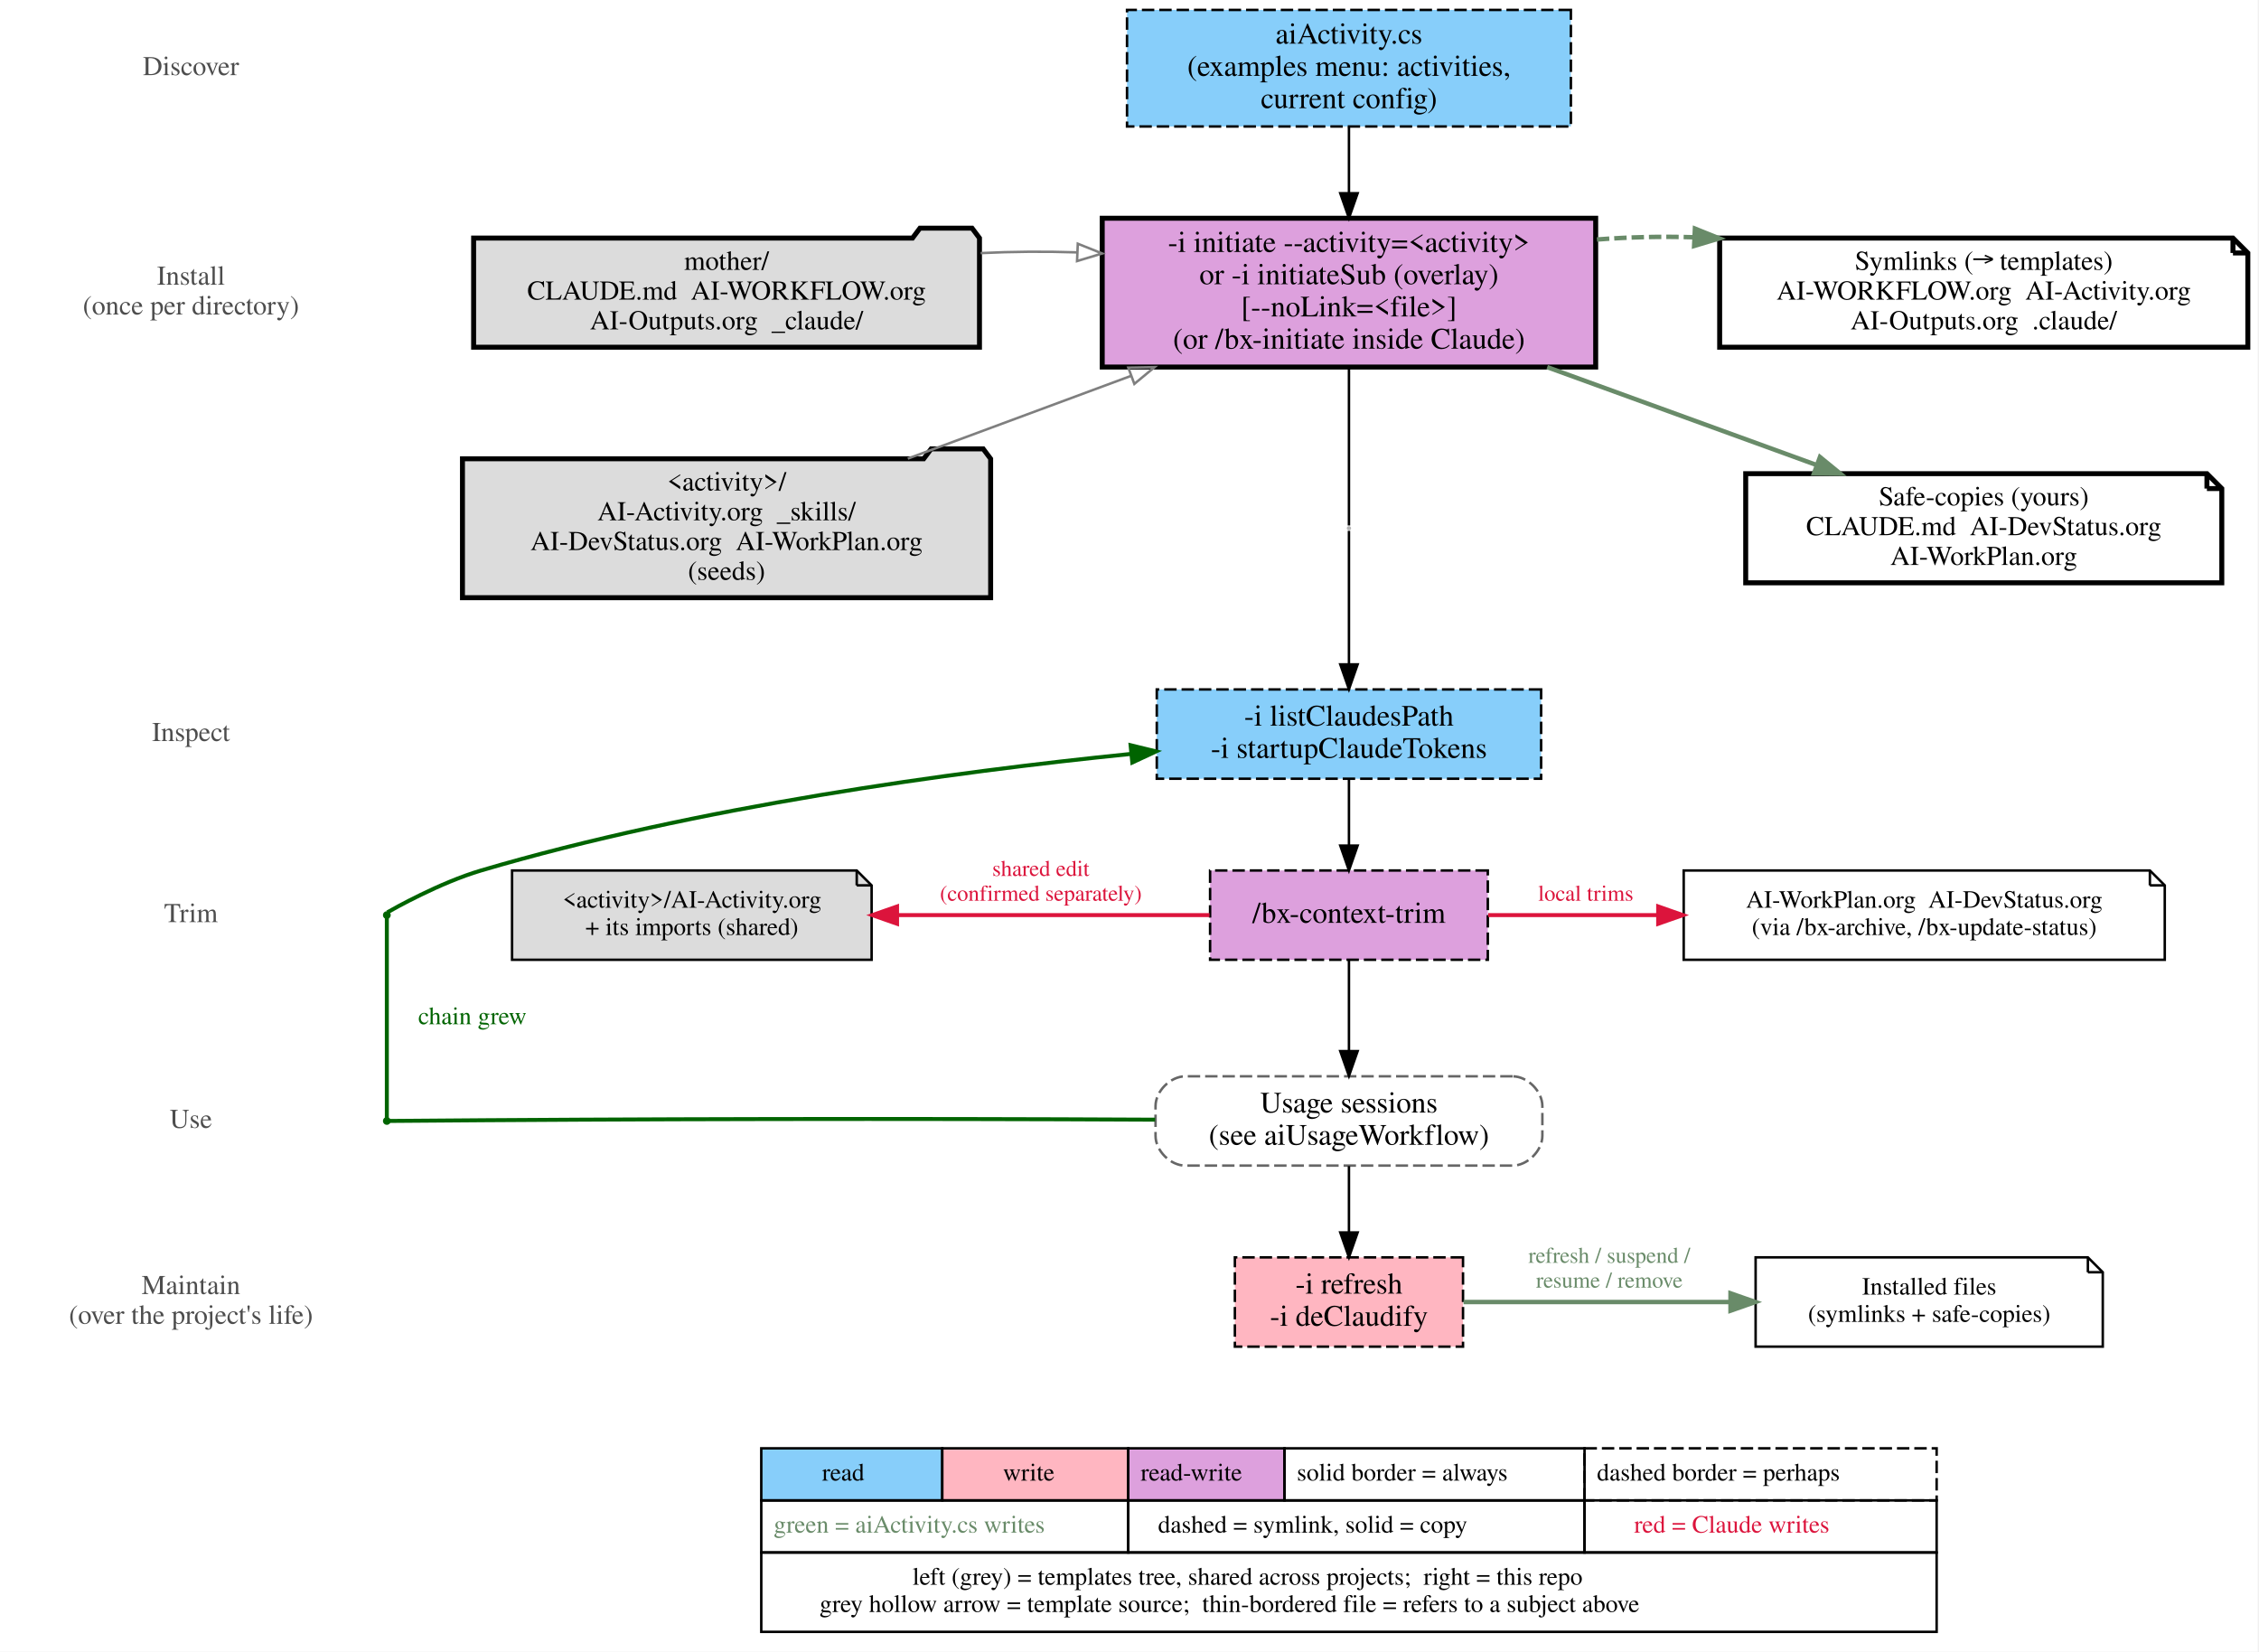
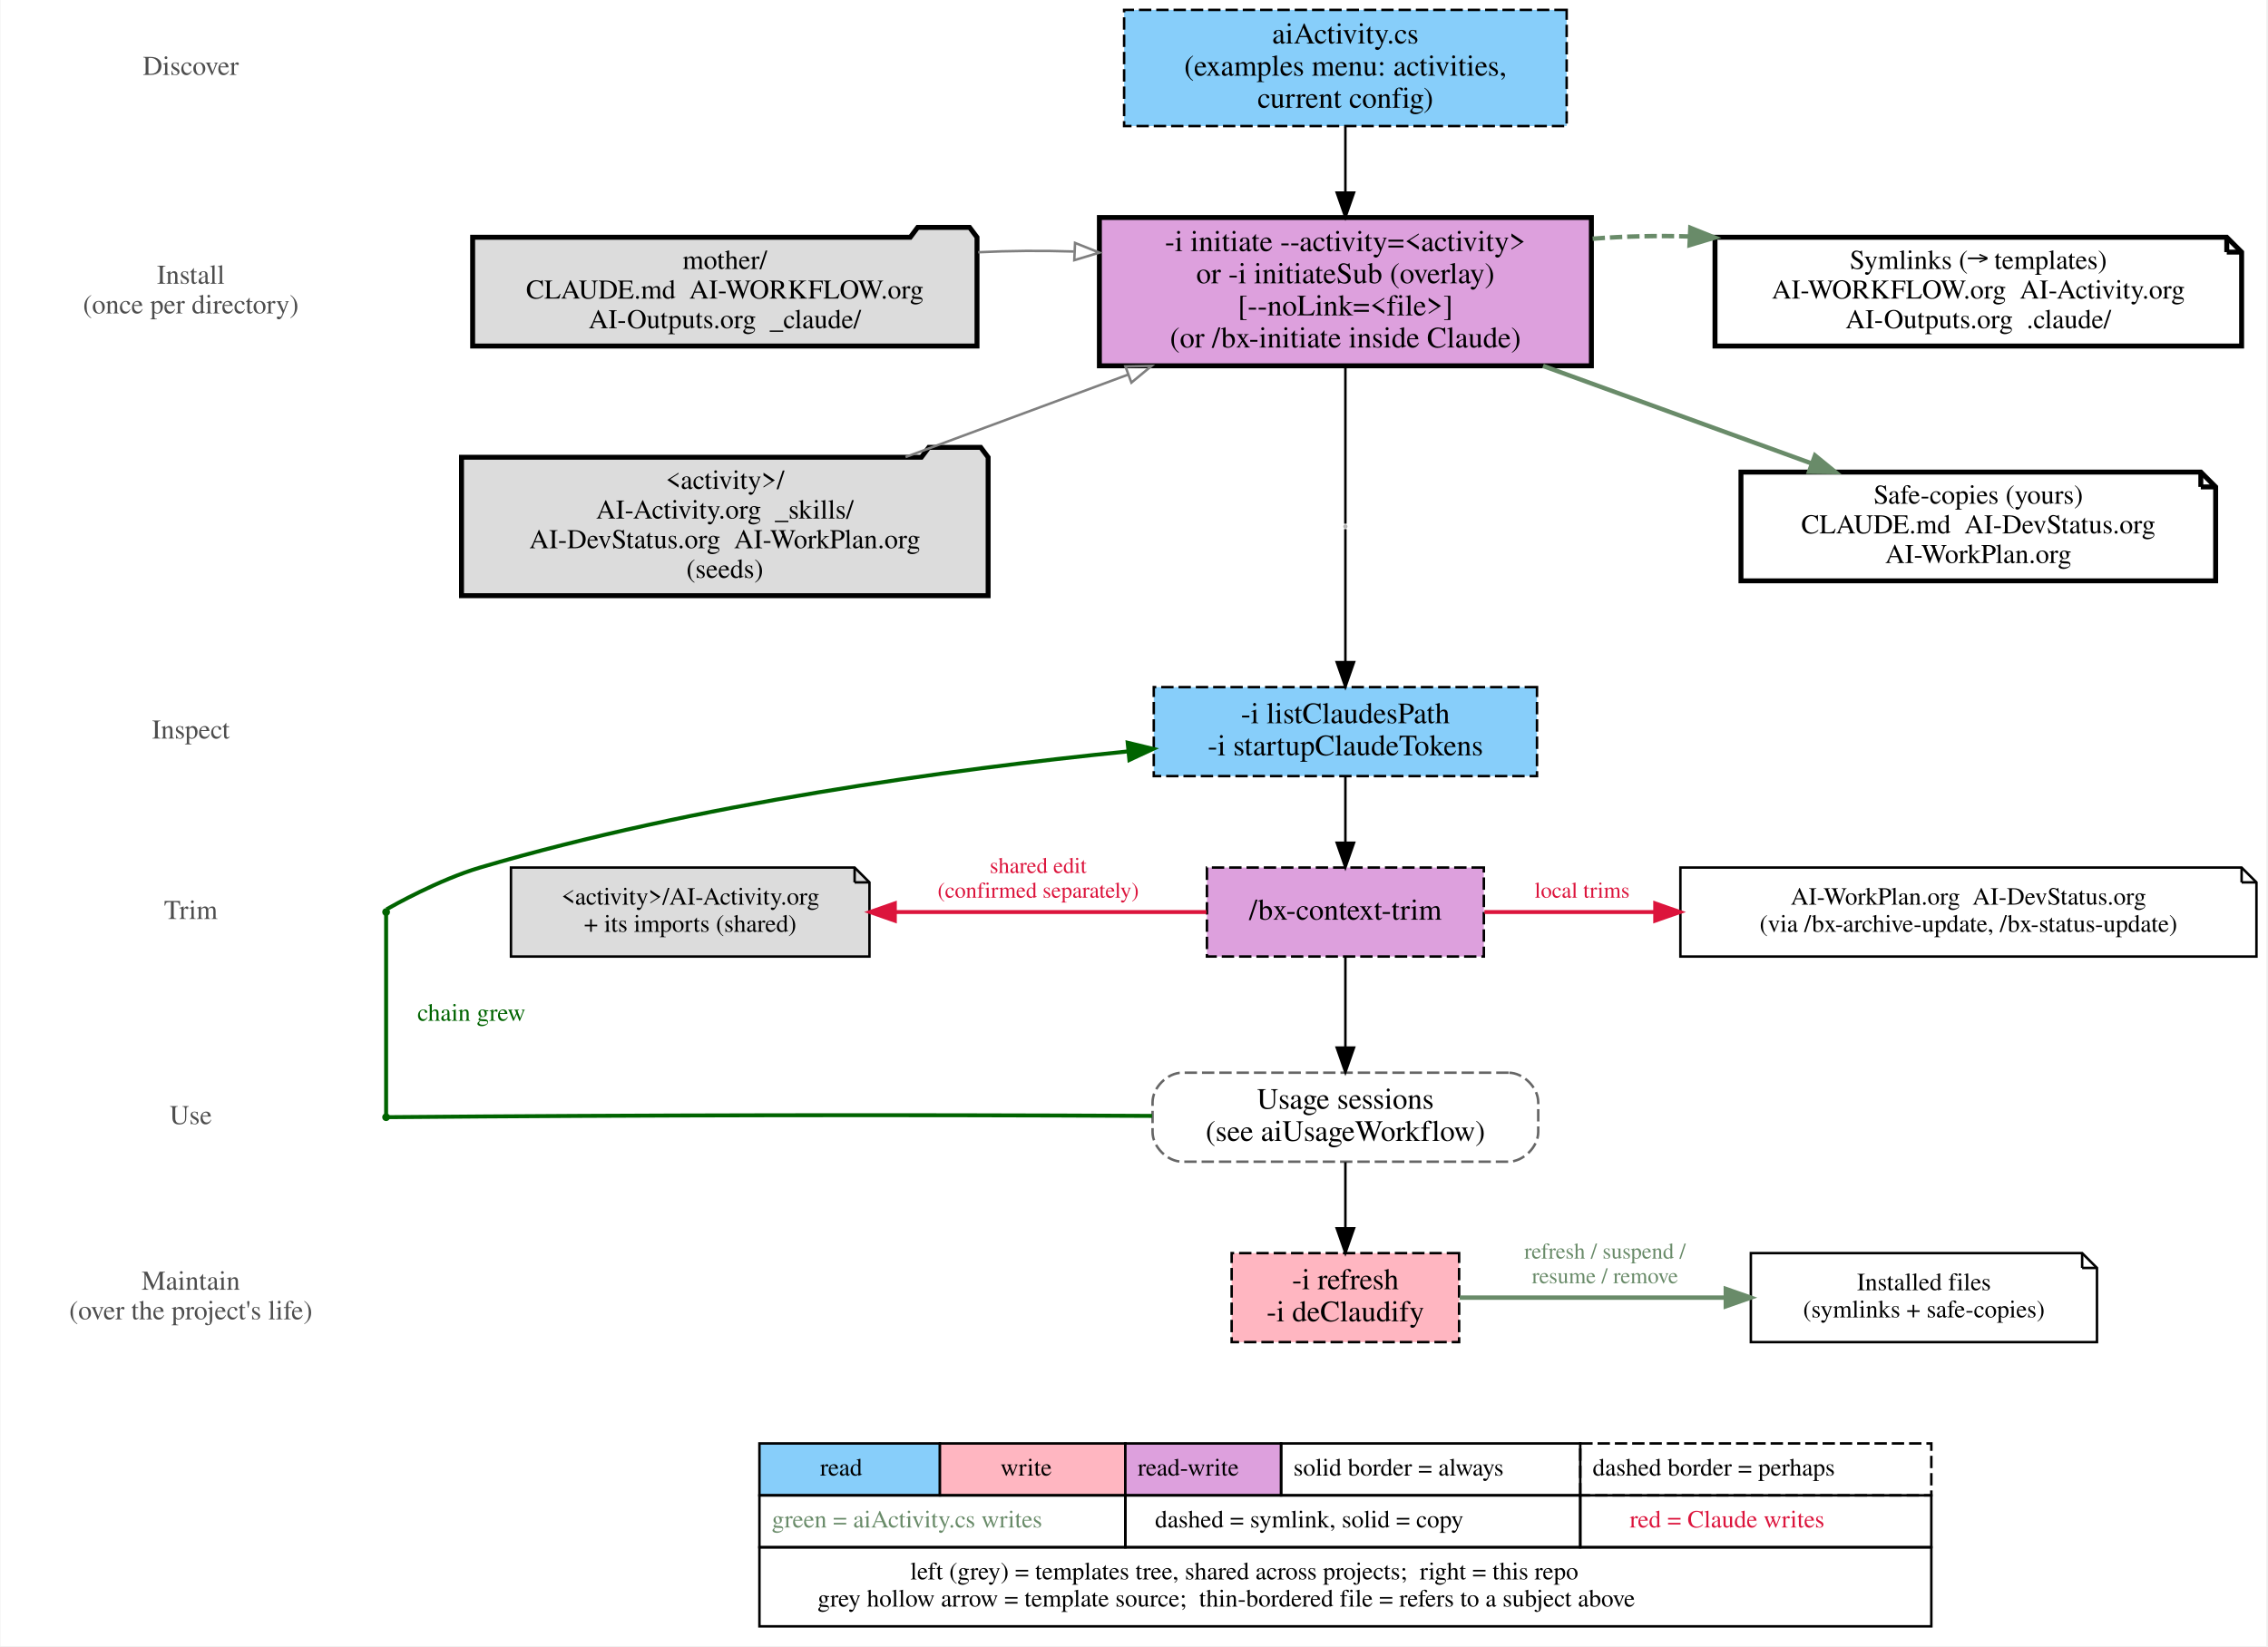
- <svg xmlns="http://www.w3.org/2000/svg" width="792pt" height="579pt" viewBox="0 0 911.00 666.00">
+ <svg xmlns="http://www.w3.org/2000/svg" width="792pt" height="575pt" viewBox="0 0 917.00 666.00">
  <g id="graph0" class="graph" transform="scale(1 1) rotate(0) translate(4 662)">
-     <polygon fill="white" stroke="transparent" points="-4,4 -4,-662 906.5,-662 906.5,4 -4,4" />
+     <polygon fill="white" stroke="transparent" points="-4,4 -4,-662 912.5,-662 912.5,4 -4,4" />
    <g id="node1" class="node">
      <text text-anchor="middle" x="73" y="-631.7" font-family="Times,serif" font-size="11.00" fill="#4d4d4d">Discover</text>
    </g>
    <g id="node2" class="node">
      <text text-anchor="middle" x="73" y="-547.2" font-family="Times,serif" font-size="11.00" fill="#4d4d4d">Install</text>
      <text text-anchor="middle" x="73" y="-535.2" font-family="Times,serif" font-size="11.00" fill="#4d4d4d">(once per directory)</text>
    </g>
    <g id="node3" class="node">
</g>
    <g id="node9" class="node">
      <polygon fill="gainsboro" stroke="black" stroke-width="2" points="391,-566 388,-570 367,-570 364,-566 187,-566 187,-522 391,-522 391,-566" />
      <text text-anchor="middle" x="289" y="-553.2" font-family="Times,serif" font-size="11.00">mother/</text>
      <text text-anchor="middle" x="289" y="-541.2" font-family="Times,serif" font-size="11.00">CLAUDE.md  AI-WORKFLOW.org</text>
      <text text-anchor="middle" x="289" y="-529.2" font-family="Times,serif" font-size="11.00">AI-Outputs.org  _claude/</text>
    </g>
    <g id="node4" class="node">
      <text text-anchor="middle" x="73" y="-363.2" font-family="Times,serif" font-size="11.00" fill="#4d4d4d">Inspect</text>
    </g>
    <g id="node12" class="node">
      <polygon fill="gainsboro" stroke="black" stroke-width="2" points="395.5,-477 392.5,-481 371.5,-481 368.5,-477 182.5,-477 182.5,-421 395.5,-421 395.5,-477" />
      <text text-anchor="middle" x="289" y="-464.2" font-family="Times,serif" font-size="11.00">&lt;activity&gt;/</text>
      <text text-anchor="middle" x="289" y="-452.2" font-family="Times,serif" font-size="11.00">AI-Activity.org  _skills/</text>
      <text text-anchor="middle" x="289" y="-440.2" font-family="Times,serif" font-size="11.00">AI-DevStatus.org  AI-WorkPlan.org</text>
      <text text-anchor="middle" x="289" y="-428.2" font-family="Times,serif" font-size="11.00">(seeds)</text>
    </g>
    <g id="node5" class="node">
      <text text-anchor="middle" x="73" y="-290.2" font-family="Times,serif" font-size="11.00" fill="#4d4d4d">Trim</text>
    </g>
    <g id="node6" class="node">
      <text text-anchor="middle" x="73" y="-207.2" font-family="Times,serif" font-size="11.00" fill="#4d4d4d">Use</text>
    </g>
    <g id="node16" class="node">
      <ellipse fill="darkgreen" stroke="darkgreen" cx="152" cy="-293" rx="1.08" ry="1.08" />
    </g>
    <g id="node7" class="node">
      <text text-anchor="middle" x="73" y="-140.2" font-family="Times,serif" font-size="11.00" fill="#4d4d4d">Maintain</text>
      <text text-anchor="middle" x="73" y="-128.2" font-family="Times,serif" font-size="11.00" fill="#4d4d4d">(over the project's life)</text>
    </g>
    <g id="node20" class="node">
      <ellipse fill="darkgreen" stroke="darkgreen" cx="152" cy="-210" rx="1.08" ry="1.08" />
    </g>
    <g id="node22" class="node">
      <polygon fill="lightpink" stroke="black" stroke-dasharray="5,2" points="586,-155 494,-155 494,-119 586,-119 586,-155" />
      <text text-anchor="middle" x="540" y="-140.4" font-family="Times,serif" font-size="12.00">-i refresh</text>
      <text text-anchor="middle" x="540" y="-127.4" font-family="Times,serif" font-size="12.00">-i deClaudify</text>
    </g>
    <g id="node8" class="node">
      <polygon fill="lightskyblue" stroke="black" stroke-dasharray="5,2" points="629.5,-658 450.5,-658 450.5,-611 629.5,-611 629.5,-658" />
      <text text-anchor="middle" x="540" y="-644.4" font-family="Times,serif" font-size="12.00">aiActivity.cs</text>
      <text text-anchor="middle" x="540" y="-631.4" font-family="Times,serif" font-size="12.00">(examples menu: activities,</text>
      <text text-anchor="middle" x="540" y="-618.4" font-family="Times,serif" font-size="12.00">current config)</text>
    </g>
    <g id="node10" class="node">
      <polygon fill="plum" stroke="black" stroke-width="2" points="639.5,-574 440.5,-574 440.5,-514 639.5,-514 639.5,-574" />
      <text text-anchor="middle" x="540" y="-560.4" font-family="Times,serif" font-size="12.00">-i initiate --activity=&lt;activity&gt;</text>
      <text text-anchor="middle" x="540" y="-547.4" font-family="Times,serif" font-size="12.00">or -i initiateSub (overlay)</text>
      <text text-anchor="middle" x="540" y="-534.4" font-family="Times,serif" font-size="12.00">[--noLink=&lt;file&gt;]</text>
      <text text-anchor="middle" x="540" y="-521.4" font-family="Times,serif" font-size="12.00">(or /bx-initiate inside Claude)</text>
    </g>
    <g id="edge23" class="edge">
      <path fill="none" stroke="black" d="M540,-610.71C540,-602.6 540,-593.22 540,-584.13" />
      <polygon fill="black" stroke="black" points="543.5,-584.07 540,-574.07 536.5,-584.07 543.5,-584.07" />
    </g>
    <g id="edge29" class="edge">
      <path fill="none" stroke="#7f7f7f" d="M391.46,-559.94C404.35,-560.57 417.25,-560.67 430.15,-560.24" />
      <polygon fill="none" stroke="#7f7f7f" points="430.65,-563.72 440.49,-559.79 430.35,-556.73 430.65,-563.72" />
    </g>
    <g id="node11" class="node">
      <polygon fill="white" stroke="black" stroke-width="2" points="896.5,-566 689.5,-566 689.5,-522 902.5,-522 902.5,-560 896.5,-566" />
      <polyline fill="none" stroke="black" stroke-width="2" points="896.5,-566 896.5,-560 " />
      <polyline fill="none" stroke="black" stroke-width="2" points="902.5,-560 896.5,-560 " />
      <text text-anchor="middle" x="796" y="-553.2" font-family="Times,serif" font-size="11.00">Symlinks (→ templates)</text>
      <text text-anchor="middle" x="796" y="-541.2" font-family="Times,serif" font-size="11.00">AI-WORKFLOW.org  AI-Activity.org</text>
      <text text-anchor="middle" x="796" y="-529.2" font-family="Times,serif" font-size="11.00">AI-Outputs.org  .claude/</text>
    </g>
    <g id="edge31" class="edge">
      <path fill="none" stroke="#698b69" stroke-width="1.8" stroke-dasharray="5,2" d="M640,-565.42C653.11,-566.43 666.22,-566.73 679.33,-566.32" />
      <polygon fill="#698b69" stroke="#698b69" stroke-width="1.8" points="679.53,-569.82 689.36,-565.87 679.21,-562.83 679.53,-569.82" />
    </g>
    <g id="node13" class="node">
      <ellipse fill="#b3b3b3" stroke="#b3b3b3" cx="540" cy="-449" rx="0.36" ry="0.36" />
    </g>
    <g id="edge24" class="edge">
      <path fill="none" stroke="black" d="M540,-513.83C540,-487.41 540,-452.28 540,-450.11" />
    </g>
    <g id="node14" class="node">
      <polygon fill="white" stroke="black" stroke-width="2" points="886,-471 700,-471 700,-427 892,-427 892,-465 886,-471" />
      <polyline fill="none" stroke="black" stroke-width="2" points="886,-471 886,-465 " />
      <polyline fill="none" stroke="black" stroke-width="2" points="892,-465 886,-465 " />
      <text text-anchor="middle" x="796" y="-458.2" font-family="Times,serif" font-size="11.00">Safe-copies (yours)</text>
      <text text-anchor="middle" x="796" y="-446.2" font-family="Times,serif" font-size="11.00">CLAUDE.md  AI-DevStatus.org</text>
      <text text-anchor="middle" x="796" y="-434.2" font-family="Times,serif" font-size="11.00">AI-WorkPlan.org</text>
    </g>
    <g id="edge32" class="edge">
      <path fill="none" stroke="#698b69" stroke-width="1.8" d="M619.95,-513.96C654.8,-501.3 695.21,-486.62 728.51,-474.52" />
      <polygon fill="#698b69" stroke="#698b69" stroke-width="1.8" points="729.95,-477.72 738.16,-471.01 727.56,-471.14 729.95,-477.72" />
    </g>
    <g id="edge30" class="edge">
      <path fill="none" stroke="#7f7f7f" d="M362.09,-477.08C390.27,-487.52 422.75,-499.56 452.18,-510.46" />
      <polygon fill="none" stroke="#7f7f7f" points="451.02,-513.76 461.61,-513.96 453.45,-507.2 451.02,-513.76" />
    </g>
    <g id="node15" class="node">
      <polygon fill="lightskyblue" stroke="black" stroke-dasharray="5,2" points="617.5,-384 462.5,-384 462.5,-348 617.5,-348 617.5,-384" />
      <text text-anchor="middle" x="540" y="-369.4" font-family="Times,serif" font-size="12.00">-i listClaudesPath</text>
      <text text-anchor="middle" x="540" y="-356.4" font-family="Times,serif" font-size="12.00">-i startupClaudeTokens</text>
    </g>
    <g id="edge25" class="edge">
      <path fill="none" stroke="black" d="M540,-447.94C540,-446.46 540,-417.28 540,-394.37" />
      <polygon fill="black" stroke="black" points="543.5,-394.1 540,-384.1 536.5,-394.1 543.5,-394.1" />
    </g>
    <g id="edge36" class="edge">
      <path fill="none" stroke="darkgreen" stroke-width="1.6" d="M451.9,-357.98C380.25,-350.72 277.12,-336.7 190,-311 173.36,-306.09 154.52,-295.45 152.23,-294.13" />
      <polygon fill="darkgreen" stroke="darkgreen" stroke-width="1.6" points="451.94,-361.51 462.23,-359.01 452.63,-354.54 451.94,-361.51" />
    </g>
    <g id="node18" class="node">
      <polygon fill="plum" stroke="black" stroke-dasharray="5,2" points="596,-311 484,-311 484,-275 596,-275 596,-311" />
      <text text-anchor="middle" x="540" y="-289.9" font-family="Times,serif" font-size="12.00">/bx-context-trim</text>
    </g>
    <g id="edge26" class="edge">
      <path fill="none" stroke="black" d="M540,-347.81C540,-339.79 540,-330.05 540,-321.07" />
      <polygon fill="black" stroke="black" points="543.5,-321.03 540,-311.03 536.5,-321.03 543.5,-321.03" />
    </g>
    <g id="node17" class="node">
      <polygon fill="gainsboro" stroke="black" points="341.5,-311 202.5,-311 202.5,-275 347.5,-275 347.5,-305 341.5,-311" />
      <polyline fill="none" stroke="black" points="341.5,-311 341.5,-305 " />
      <polyline fill="none" stroke="black" points="347.5,-305 341.5,-305 " />
      <text text-anchor="middle" x="275" y="-296" font-family="Times,serif" font-size="10.00">&lt;activity&gt;/AI-Activity.org</text>
      <text text-anchor="middle" x="275" y="-285" font-family="Times,serif" font-size="10.00">+ its imports (shared)</text>
    </g>
    <g id="edge37" class="edge">
      <path fill="none" stroke="darkgreen" stroke-width="1.6" d="M152,-291.77C152,-287.17 152,-215.68 152,-211.22" />
      <text text-anchor="middle" x="186.5" y="-249" font-family="Times,serif" font-size="10.00" fill="darkgreen">  chain grew  </text>
    </g>
    <g id="edge34" class="edge">
      <path fill="none" stroke="crimson" stroke-width="1.6" d="M358,-293C398.94,-293 447.23,-293 483.79,-293" />
      <polygon fill="crimson" stroke="crimson" stroke-width="1.6" points="357.76,-289.5 347.76,-293 357.76,-296.5 357.76,-289.5" />
      <text text-anchor="middle" x="415.75" y="-308.8" font-family="Times,serif" font-size="9.00" fill="crimson"> shared edit </text>
      <text text-anchor="middle" x="415.75" y="-298.8" font-family="Times,serif" font-size="9.00" fill="crimson"> (confirmed separately) </text>
    </g>
    <g id="node19" class="node">
-       <polygon fill="white" stroke="black" points="863,-311 675,-311 675,-275 869,-275 869,-305 863,-311" />
-       <polyline fill="none" stroke="black" points="863,-311 863,-305 " />
-       <polyline fill="none" stroke="black" points="869,-305 863,-305 " />
-       <text text-anchor="middle" x="772" y="-296" font-family="Times,serif" font-size="10.00">AI-WorkPlan.org  AI-DevStatus.org</text>
-       <text text-anchor="middle" x="772" y="-285" font-family="Times,serif" font-size="10.00">(via /bx-archive, /bx-update-status)</text>
+       <polygon fill="white" stroke="black" points="902.5,-311 675.5,-311 675.5,-275 908.5,-275 908.5,-305 902.5,-311" />
+       <polyline fill="none" stroke="black" points="902.5,-311 902.5,-305 " />
+       <polyline fill="none" stroke="black" points="908.5,-305 902.5,-305 " />
+       <text text-anchor="middle" x="792" y="-296" font-family="Times,serif" font-size="10.00">AI-WorkPlan.org  AI-DevStatus.org</text>
+       <text text-anchor="middle" x="792" y="-285" font-family="Times,serif" font-size="10.00">(via /bx-archive-update, /bx-status-update)</text>
    </g>
    <g id="edge35" class="edge">
-       <path fill="none" stroke="crimson" stroke-width="1.6" d="M596.16,-293C616.81,-293 640.95,-293 664.61,-293" />
-       <polygon fill="crimson" stroke="crimson" stroke-width="1.6" points="664.7,-296.5 674.7,-293 664.7,-289.5 664.7,-296.5" />
-       <text text-anchor="middle" x="635.5" y="-298.8" font-family="Times,serif" font-size="9.00" fill="crimson"> local trims </text>
+       <path fill="none" stroke="crimson" stroke-width="1.6" d="M596.24,-293C616.83,-293 641.05,-293 665.3,-293" />
+       <polygon fill="crimson" stroke="crimson" stroke-width="1.6" points="665.32,-296.5 675.32,-293 665.32,-289.5 665.32,-296.5" />
+       <text text-anchor="middle" x="635.75" y="-298.8" font-family="Times,serif" font-size="9.00" fill="crimson"> local trims </text>
    </g>
    <g id="node21" class="node">
      <path fill="none" stroke="#666666" stroke-dasharray="5,2" d="M606,-228C606,-228 474,-228 474,-228 468,-228 462,-222 462,-216 462,-216 462,-204 462,-204 462,-198 468,-192 474,-192 474,-192 606,-192 606,-192 612,-192 618,-198 618,-204 618,-204 618,-216 618,-216 618,-222 612,-228 606,-228" />
      <text text-anchor="middle" x="540" y="-213.4" font-family="Times,serif" font-size="12.00">Usage sessions</text>
      <text text-anchor="middle" x="540" y="-200.4" font-family="Times,serif" font-size="12.00">(see aiUsageWorkflow)</text>
    </g>
    <g id="edge27" class="edge">
      <path fill="none" stroke="black" d="M540,-274.82C540,-264.19 540,-250.31 540,-238.2" />
      <polygon fill="black" stroke="black" points="543.5,-238.15 540,-228.15 536.5,-238.15 543.5,-238.15" />
    </g>
    <g id="edge38" class="edge">
      <path fill="none" stroke="darkgreen" stroke-width="1.6" d="M153.14,-210.01C256.02,-210.86 358.91,-211.03 461.8,-210.52" />
    </g>
    <g id="edge28" class="edge">
      <path fill="none" stroke="black" d="M540,-191.81C540,-183.79 540,-174.05 540,-165.07" />
      <polygon fill="black" stroke="black" points="543.5,-165.03 540,-155.03 536.5,-165.03 543.5,-165.03" />
    </g>
    <g id="node23" class="node">
      <polygon fill="white" stroke="black" points="838,-155 704,-155 704,-119 844,-119 844,-149 838,-155" />
      <polyline fill="none" stroke="black" points="838,-155 838,-149 " />
      <polyline fill="none" stroke="black" points="844,-149 838,-149 " />
      <text text-anchor="middle" x="774" y="-140" font-family="Times,serif" font-size="10.00">Installed files</text>
      <text text-anchor="middle" x="774" y="-129" font-family="Times,serif" font-size="10.00">(symlinks + safe-copies)</text>
    </g>
    <g id="edge33" class="edge">
      <path fill="none" stroke="#698b69" stroke-width="1.8" d="M586.23,-137C616.78,-137 657.64,-137 693.44,-137" />
      <polygon fill="#698b69" stroke="#698b69" stroke-width="1.8" points="693.88,-140.5 703.88,-137 693.88,-133.5 693.88,-140.5" />
      <text text-anchor="middle" x="645" y="-152.8" font-family="Times,serif" font-size="9.00" fill="#698b69"> refresh / suspend / </text>
      <text text-anchor="middle" x="645" y="-142.8" font-family="Times,serif" font-size="9.00" fill="#698b69"> resume / remove </text>
    </g>
    <g id="node24" class="node">
      <polygon fill="lightskyblue" stroke="transparent" points="303,-57 303,-78 376,-78 376,-57 303,-57" />
      <polygon fill="none" stroke="black" points="303,-57 303,-78 376,-78 376,-57 303,-57" />
      <text text-anchor="start" x="327.5" y="-65" font-family="Times,serif" font-size="10.00">read</text>
      <polygon fill="lightpink" stroke="transparent" points="376,-57 376,-78 451,-78 451,-57 376,-57" />
      <polygon fill="none" stroke="black" points="376,-57 376,-78 451,-78 451,-57 376,-57" />
      <text text-anchor="start" x="400.5" y="-65" font-family="Times,serif" font-size="10.00">write</text>
      <polygon fill="plum" stroke="transparent" points="451,-57 451,-78 514,-78 514,-57 451,-57" />
      <polygon fill="none" stroke="black" points="451,-57 451,-78 514,-78 514,-57 451,-57" />
      <text text-anchor="start" x="456" y="-65" font-family="Times,serif" font-size="10.00">read-write</text>
      <polygon fill="none" stroke="black" points="514,-57 514,-78 635,-78 635,-57 514,-57" />
      <text text-anchor="start" x="519" y="-65" font-family="Times,serif" font-size="10.00">solid border = always</text>
      <polygon fill="none" stroke="black" stroke-dasharray="5,2" points="635,-57 635,-78 777,-78 777,-57 635,-57" />
      <text text-anchor="start" x="640" y="-65" font-family="Times,serif" font-size="10.00">dashed border = perhaps</text>
      <polygon fill="none" stroke="black" points="303,-36 303,-57 451,-57 451,-36 303,-36" />
      <text text-anchor="start" x="308" y="-44" font-family="Times,serif" font-size="10.00" fill="#698b69">green = aiActivity.cs writes</text>
      <polygon fill="none" stroke="black" points="451,-36 451,-57 635,-57 635,-36 451,-36" />
      <text text-anchor="start" x="463" y="-44" font-family="Times,serif" font-size="10.00">dashed = symlink, solid = copy</text>
      <polygon fill="none" stroke="black" points="635,-36 635,-57 777,-57 777,-36 635,-36" />
      <text text-anchor="start" x="655" y="-44" font-family="Times,serif" font-size="10.00" fill="crimson">red = Claude writes</text>
      <polygon fill="none" stroke="black" points="303,-4 303,-36 777,-36 777,-4 303,-4" />
      <text text-anchor="start" x="364" y="-23" font-family="Times,serif" font-size="10.00">left (grey) = templates tree, shared across projects;  right = this repo</text>
      <text text-anchor="start" x="326.5" y="-12" font-family="Times,serif" font-size="10.00">grey hollow arrow = template source;  thin-bordered file = refers to a subject above</text>
    </g>
  </g>
</svg>
